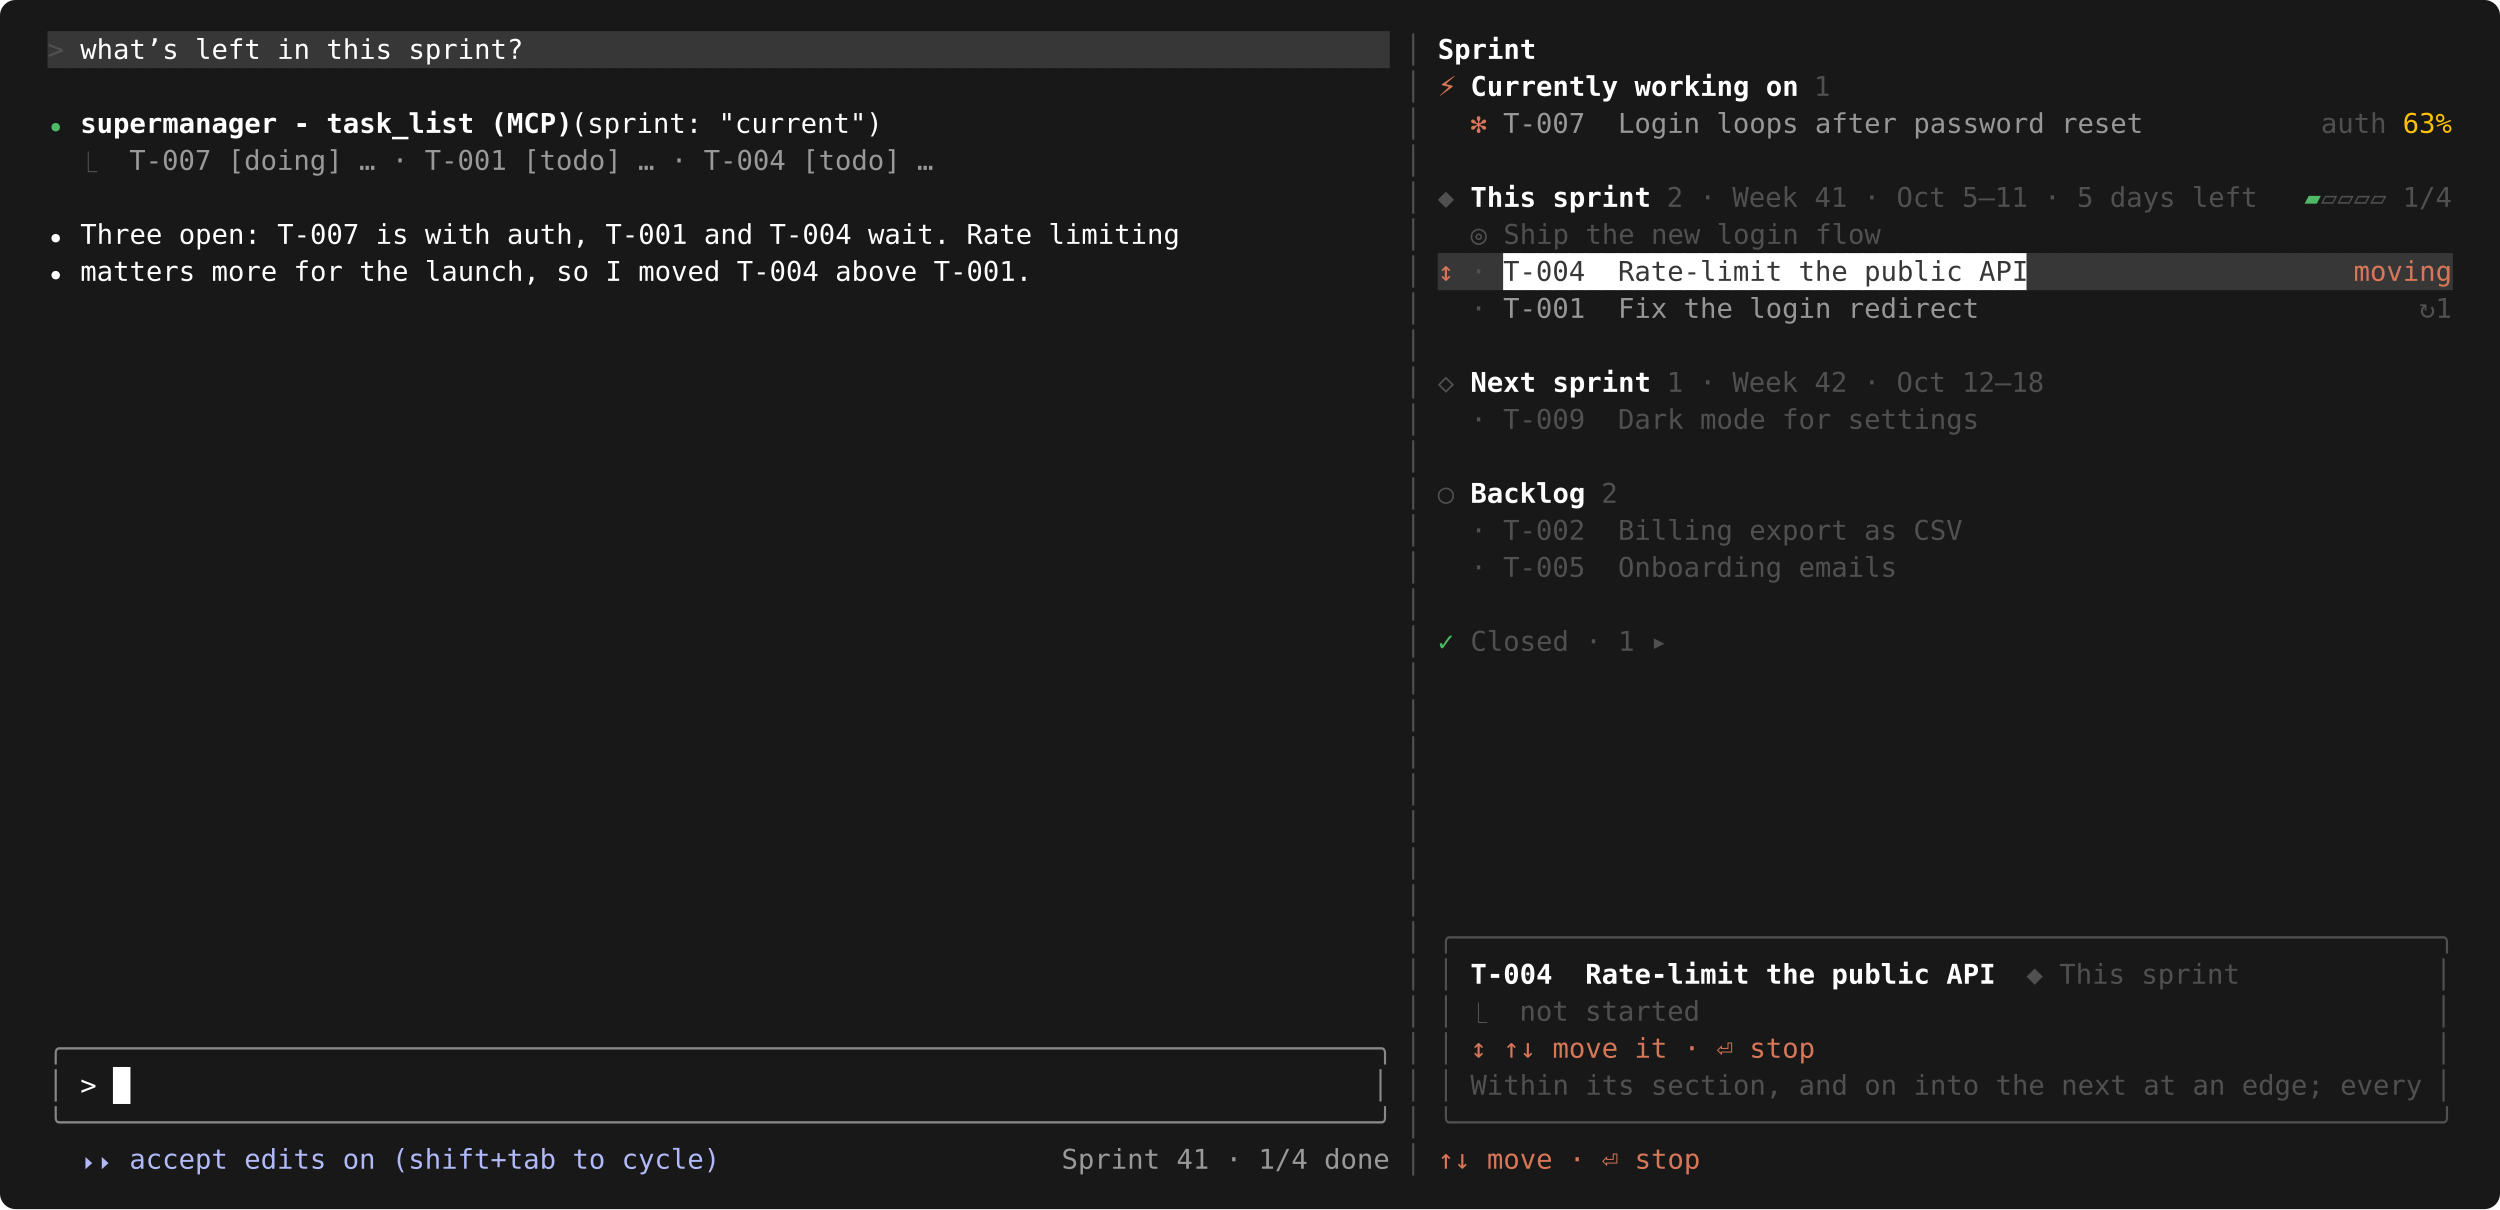
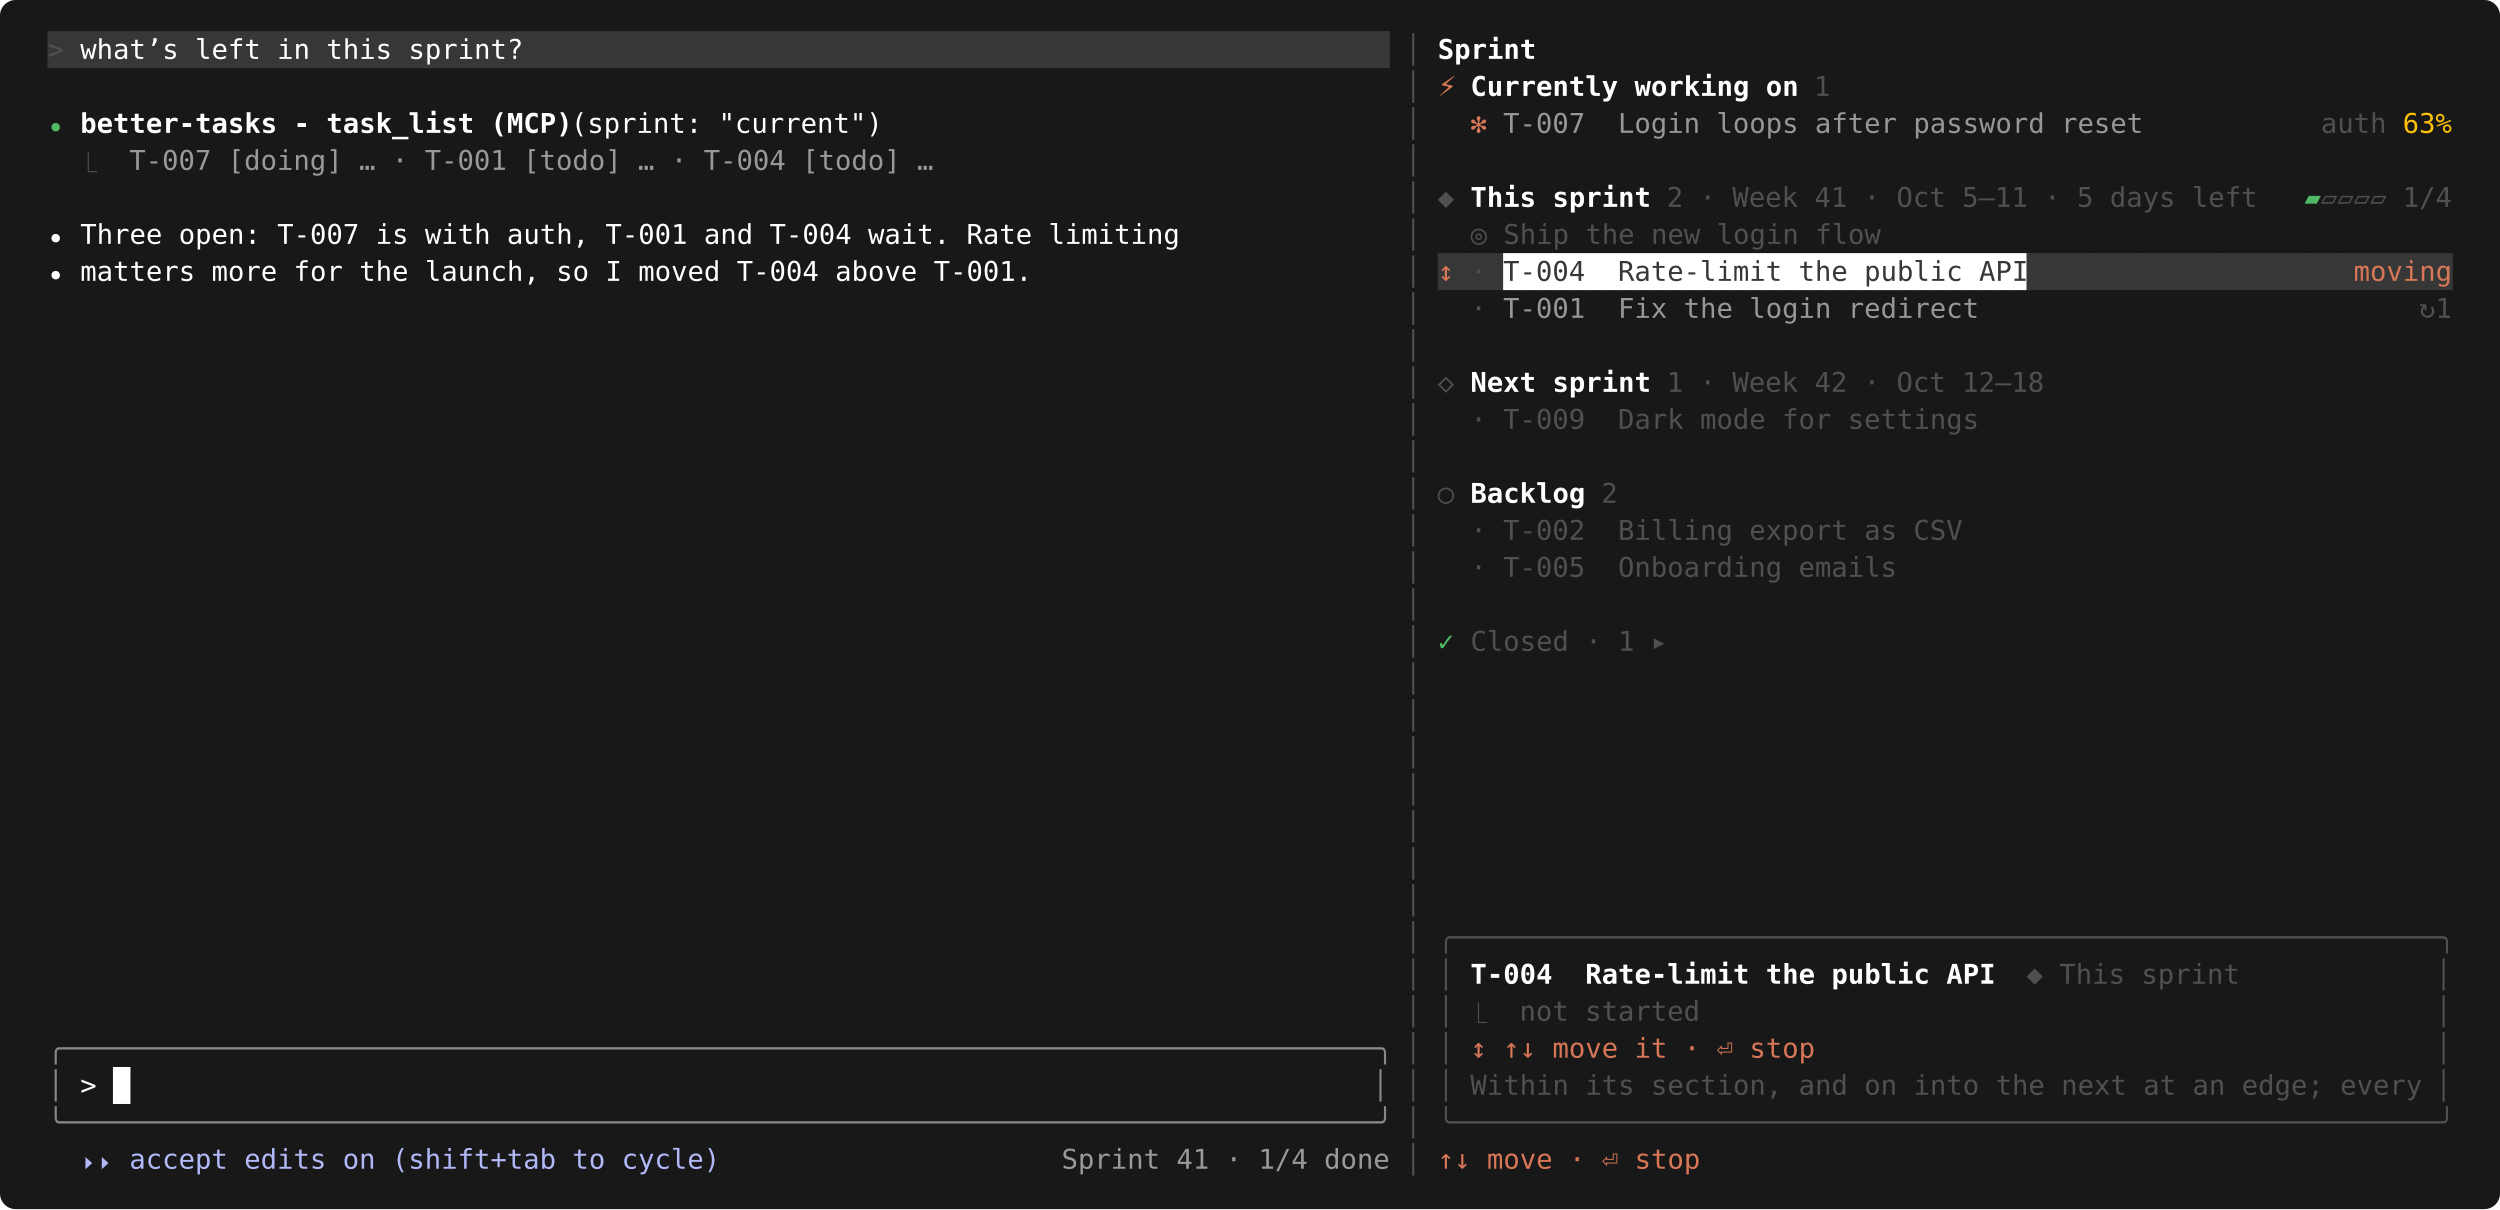
<svg xmlns="http://www.w3.org/2000/svg" width="1284" height="621" viewBox="0 0 1284 621" font-family="JetBrains Mono, SF Mono, Menlo, Consolas, monospace" font-size="14">
  <rect width="100%" height="100%" rx="8" fill="rgb(24,24,24)" />
  <rect x="24.4" y="16" width="9" height="19" fill="rgb(55,55,55)" />
  <rect x="32.8" y="16" width="9" height="19" fill="rgb(55,55,55)" />
  <rect x="41.2" y="16" width="9" height="19" fill="rgb(55,55,55)" />
  <rect x="49.6" y="16" width="9" height="19" fill="rgb(55,55,55)" />
  <rect x="58.0" y="16" width="9" height="19" fill="rgb(55,55,55)" />
  <rect x="66.4" y="16" width="9" height="19" fill="rgb(55,55,55)" />
  <rect x="74.8" y="16" width="9" height="19" fill="rgb(55,55,55)" />
  <rect x="83.2" y="16" width="9" height="19" fill="rgb(55,55,55)" />
  <rect x="91.6" y="16" width="9" height="19" fill="rgb(55,55,55)" />
  <rect x="100.0" y="16" width="9" height="19" fill="rgb(55,55,55)" />
  <rect x="108.4" y="16" width="9" height="19" fill="rgb(55,55,55)" />
  <rect x="116.8" y="16" width="9" height="19" fill="rgb(55,55,55)" />
  <rect x="125.2" y="16" width="9" height="19" fill="rgb(55,55,55)" />
  <rect x="133.6" y="16" width="9" height="19" fill="rgb(55,55,55)" />
  <rect x="142.0" y="16" width="9" height="19" fill="rgb(55,55,55)" />
  <rect x="150.4" y="16" width="9" height="19" fill="rgb(55,55,55)" />
  <rect x="158.8" y="16" width="9" height="19" fill="rgb(55,55,55)" />
  <rect x="167.2" y="16" width="9" height="19" fill="rgb(55,55,55)" />
  <rect x="175.6" y="16" width="9" height="19" fill="rgb(55,55,55)" />
  <rect x="184.0" y="16" width="9" height="19" fill="rgb(55,55,55)" />
  <rect x="192.4" y="16" width="9" height="19" fill="rgb(55,55,55)" />
  <rect x="200.8" y="16" width="9" height="19" fill="rgb(55,55,55)" />
  <rect x="209.2" y="16" width="9" height="19" fill="rgb(55,55,55)" />
  <rect x="217.6" y="16" width="9" height="19" fill="rgb(55,55,55)" />
  <rect x="226.0" y="16" width="9" height="19" fill="rgb(55,55,55)" />
  <rect x="234.4" y="16" width="9" height="19" fill="rgb(55,55,55)" />
  <rect x="242.8" y="16" width="9" height="19" fill="rgb(55,55,55)" />
  <rect x="251.2" y="16" width="9" height="19" fill="rgb(55,55,55)" />
  <rect x="259.6" y="16" width="9" height="19" fill="rgb(55,55,55)" />
  <rect x="268.0" y="16" width="9" height="19" fill="rgb(55,55,55)" />
  <rect x="276.4" y="16" width="9" height="19" fill="rgb(55,55,55)" />
  <rect x="284.8" y="16" width="9" height="19" fill="rgb(55,55,55)" />
  <rect x="293.2" y="16" width="9" height="19" fill="rgb(55,55,55)" />
  <rect x="301.6" y="16" width="9" height="19" fill="rgb(55,55,55)" />
  <rect x="310.0" y="16" width="9" height="19" fill="rgb(55,55,55)" />
  <rect x="318.4" y="16" width="9" height="19" fill="rgb(55,55,55)" />
  <rect x="326.8" y="16" width="9" height="19" fill="rgb(55,55,55)" />
  <rect x="335.2" y="16" width="9" height="19" fill="rgb(55,55,55)" />
  <rect x="343.6" y="16" width="9" height="19" fill="rgb(55,55,55)" />
  <rect x="352.0" y="16" width="9" height="19" fill="rgb(55,55,55)" />
  <rect x="360.4" y="16" width="9" height="19" fill="rgb(55,55,55)" />
  <rect x="368.8" y="16" width="9" height="19" fill="rgb(55,55,55)" />
  <rect x="377.2" y="16" width="9" height="19" fill="rgb(55,55,55)" />
  <rect x="385.6" y="16" width="9" height="19" fill="rgb(55,55,55)" />
  <rect x="394.0" y="16" width="9" height="19" fill="rgb(55,55,55)" />
  <rect x="402.4" y="16" width="9" height="19" fill="rgb(55,55,55)" />
  <rect x="410.8" y="16" width="9" height="19" fill="rgb(55,55,55)" />
  <rect x="419.2" y="16" width="9" height="19" fill="rgb(55,55,55)" />
  <rect x="427.6" y="16" width="9" height="19" fill="rgb(55,55,55)" />
  <rect x="436.0" y="16" width="9" height="19" fill="rgb(55,55,55)" />
  <rect x="444.4" y="16" width="9" height="19" fill="rgb(55,55,55)" />
  <rect x="452.8" y="16" width="9" height="19" fill="rgb(55,55,55)" />
  <rect x="461.2" y="16" width="9" height="19" fill="rgb(55,55,55)" />
  <rect x="469.6" y="16" width="9" height="19" fill="rgb(55,55,55)" />
  <rect x="478.0" y="16" width="9" height="19" fill="rgb(55,55,55)" />
  <rect x="486.4" y="16" width="9" height="19" fill="rgb(55,55,55)" />
  <rect x="494.8" y="16" width="9" height="19" fill="rgb(55,55,55)" />
  <rect x="503.2" y="16" width="9" height="19" fill="rgb(55,55,55)" />
  <rect x="511.6" y="16" width="9" height="19" fill="rgb(55,55,55)" />
  <rect x="520.0" y="16" width="9" height="19" fill="rgb(55,55,55)" />
  <rect x="528.4" y="16" width="9" height="19" fill="rgb(55,55,55)" />
  <rect x="536.8" y="16" width="9" height="19" fill="rgb(55,55,55)" />
  <rect x="545.2" y="16" width="9" height="19" fill="rgb(55,55,55)" />
  <rect x="553.6" y="16" width="9" height="19" fill="rgb(55,55,55)" />
  <rect x="562.0" y="16" width="9" height="19" fill="rgb(55,55,55)" />
  <rect x="570.4" y="16" width="9" height="19" fill="rgb(55,55,55)" />
  <rect x="578.8" y="16" width="9" height="19" fill="rgb(55,55,55)" />
  <rect x="587.2" y="16" width="9" height="19" fill="rgb(55,55,55)" />
  <rect x="595.6" y="16" width="9" height="19" fill="rgb(55,55,55)" />
  <rect x="604.0" y="16" width="9" height="19" fill="rgb(55,55,55)" />
  <rect x="612.4" y="16" width="9" height="19" fill="rgb(55,55,55)" />
  <rect x="620.8" y="16" width="9" height="19" fill="rgb(55,55,55)" />
  <rect x="629.2" y="16" width="9" height="19" fill="rgb(55,55,55)" />
  <rect x="637.6" y="16" width="9" height="19" fill="rgb(55,55,55)" />
  <rect x="646.0" y="16" width="9" height="19" fill="rgb(55,55,55)" />
  <rect x="654.4" y="16" width="9" height="19" fill="rgb(55,55,55)" />
  <rect x="662.8" y="16" width="9" height="19" fill="rgb(55,55,55)" />
  <rect x="671.2" y="16" width="9" height="19" fill="rgb(55,55,55)" />
  <rect x="679.6" y="16" width="9" height="19" fill="rgb(55,55,55)" />
  <rect x="688.0" y="16" width="9" height="19" fill="rgb(55,55,55)" />
  <rect x="696.4" y="16" width="9" height="19" fill="rgb(55,55,55)" />
  <rect x="704.8" y="16" width="9" height="19" fill="rgb(55,55,55)" />
  <text x="24.4" y="30.25" fill="rgb(80,80,80)" textLength="16.8" xml:space="preserve">&gt; </text>
  <text x="41.2" y="30.25" fill="rgb(255,255,255)" textLength="226.8" xml:space="preserve">what’s left in this sprint?</text>
  <text x="721.6" y="30.25" fill="rgb(80,80,80)" textLength="8.4" xml:space="preserve">│</text>
  <text x="730.0" y="30.25" fill="rgb(255,255,255)" font-weight="bold" textLength="67.2" xml:space="preserve"> Sprint </text>
  <text x="721.6" y="49.25" fill="rgb(80,80,80)" textLength="8.4" xml:space="preserve">│</text>
  <text x="738.4" y="49.25" fill="rgb(215,119,87)" textLength="16.8" xml:space="preserve">⚡ </text>
  <text x="755.2" y="49.25" fill="rgb(255,255,255)" font-weight="bold" textLength="168.0" xml:space="preserve">Currently working on</text>
  <text x="923.2" y="49.25" fill="rgb(80,80,80)" textLength="16.8" xml:space="preserve"> 1</text>
  <text x="24.4" y="68.25" fill="rgb(78,186,101)" textLength="16.8" xml:space="preserve">⏺ </text>
-   <text x="41.2" y="68.25" fill="rgb(255,255,255)" font-weight="bold" textLength="252.0" xml:space="preserve">supermanager - task_list (MCP)</text>
+   <text x="41.2" y="68.25" fill="rgb(255,255,255)" font-weight="bold" textLength="252.0" xml:space="preserve">better-tasks - task_list (MCP)</text>
  <text x="293.2" y="68.25" fill="rgb(255,255,255)" textLength="159.6" xml:space="preserve">(sprint: "current")</text>
  <text x="721.6" y="68.25" fill="rgb(80,80,80)" textLength="8.4" xml:space="preserve">│</text>
  <text x="755.2" y="68.25" fill="rgb(215,119,87)" textLength="8.4" xml:space="preserve">✻</text>
  <text x="772.0" y="68.25" fill="rgb(255,255,255)" opacity="0.55" textLength="327.6" xml:space="preserve">T-007  Login loops after password reset</text>
  <text x="1192.0" y="68.25" fill="rgb(80,80,80)" textLength="33.6" xml:space="preserve">auth</text>
  <text x="1234.0" y="68.25" fill="rgb(255,193,7)" textLength="25.2" xml:space="preserve">63%</text>
  <text x="24.4" y="87.25" fill="rgb(80,80,80)" textLength="42.0" xml:space="preserve">  ⎿  </text>
  <text x="66.4" y="87.25" fill="rgb(153,153,153)" textLength="411.6" xml:space="preserve">T-007 [doing] … · T-001 [todo] … · T-004 [todo] …</text>
  <text x="721.6" y="87.25" fill="rgb(80,80,80)" textLength="8.4" xml:space="preserve">│</text>
  <text x="721.6" y="106.25" fill="rgb(80,80,80)" textLength="8.4" xml:space="preserve">│</text>
  <text x="738.4" y="106.25" fill="rgb(80,80,80)" textLength="16.8" xml:space="preserve">◆ </text>
  <text x="755.2" y="106.25" fill="rgb(255,255,255)" font-weight="bold" textLength="92.4" xml:space="preserve">This sprint</text>
  <text x="847.6" y="106.25" fill="rgb(80,80,80)" textLength="310.8" xml:space="preserve"> 2 · Week 41 · Oct 5–11 · 5 days left</text>
  <text x="1183.6" y="106.25" fill="rgb(78,186,101)" textLength="8.4" xml:space="preserve">▰</text>
  <text x="1192.0" y="106.25" fill="rgb(80,80,80)" textLength="33.6" xml:space="preserve">▱▱▱▱</text>
  <text x="1234.0" y="106.25" fill="rgb(80,80,80)" textLength="25.2" xml:space="preserve">1/4</text>
  <text x="24.4" y="125.25" fill="rgb(255,255,255)" textLength="579.6" xml:space="preserve">⏺ Three open: T-007 is with auth, T-001 and T-004 wait. Rate limiting</text>
  <text x="721.6" y="125.25" fill="rgb(80,80,80)" textLength="8.4" xml:space="preserve">│</text>
  <text x="738.4" y="125.25" fill="rgb(80,80,80)" textLength="226.8" xml:space="preserve">  ◎ Ship the new login flow</text>
  <rect x="738.4" y="130" width="9" height="19" fill="rgb(55,55,55)" />
  <rect x="746.8" y="130" width="9" height="19" fill="rgb(55,55,55)" />
  <rect x="755.2" y="130" width="9" height="19" fill="rgb(55,55,55)" />
  <rect x="763.6" y="130" width="9" height="19" fill="rgb(55,55,55)" />
  <rect x="772.0" y="130" width="9" height="19" fill="rgb(255,255,255)" />
  <rect x="780.4" y="130" width="9" height="19" fill="rgb(255,255,255)" />
  <rect x="788.8" y="130" width="9" height="19" fill="rgb(255,255,255)" />
  <rect x="797.2" y="130" width="9" height="19" fill="rgb(255,255,255)" />
  <rect x="805.6" y="130" width="9" height="19" fill="rgb(255,255,255)" />
  <rect x="814.0" y="130" width="9" height="19" fill="rgb(255,255,255)" />
  <rect x="822.4" y="130" width="9" height="19" fill="rgb(255,255,255)" />
  <rect x="830.8" y="130" width="9" height="19" fill="rgb(255,255,255)" />
  <rect x="839.2" y="130" width="9" height="19" fill="rgb(255,255,255)" />
  <rect x="847.6" y="130" width="9" height="19" fill="rgb(255,255,255)" />
  <rect x="856.0" y="130" width="9" height="19" fill="rgb(255,255,255)" />
  <rect x="864.4" y="130" width="9" height="19" fill="rgb(255,255,255)" />
  <rect x="872.8" y="130" width="9" height="19" fill="rgb(255,255,255)" />
  <rect x="881.2" y="130" width="9" height="19" fill="rgb(255,255,255)" />
  <rect x="889.6" y="130" width="9" height="19" fill="rgb(255,255,255)" />
  <rect x="898.0" y="130" width="9" height="19" fill="rgb(255,255,255)" />
  <rect x="906.4" y="130" width="9" height="19" fill="rgb(255,255,255)" />
  <rect x="914.8" y="130" width="9" height="19" fill="rgb(255,255,255)" />
  <rect x="923.2" y="130" width="9" height="19" fill="rgb(255,255,255)" />
  <rect x="931.6" y="130" width="9" height="19" fill="rgb(255,255,255)" />
  <rect x="940.0" y="130" width="9" height="19" fill="rgb(255,255,255)" />
  <rect x="948.4" y="130" width="9" height="19" fill="rgb(255,255,255)" />
  <rect x="956.8" y="130" width="9" height="19" fill="rgb(255,255,255)" />
  <rect x="965.2" y="130" width="9" height="19" fill="rgb(255,255,255)" />
  <rect x="973.6" y="130" width="9" height="19" fill="rgb(255,255,255)" />
  <rect x="982.0" y="130" width="9" height="19" fill="rgb(255,255,255)" />
  <rect x="990.4" y="130" width="9" height="19" fill="rgb(255,255,255)" />
  <rect x="998.8" y="130" width="9" height="19" fill="rgb(255,255,255)" />
  <rect x="1007.2" y="130" width="9" height="19" fill="rgb(255,255,255)" />
  <rect x="1015.6" y="130" width="9" height="19" fill="rgb(255,255,255)" />
  <rect x="1024.0" y="130" width="9" height="19" fill="rgb(255,255,255)" />
  <rect x="1032.4" y="130" width="9" height="19" fill="rgb(255,255,255)" />
  <rect x="1040.8" y="130" width="9" height="19" fill="rgb(55,55,55)" />
  <rect x="1049.2" y="130" width="9" height="19" fill="rgb(55,55,55)" />
  <rect x="1057.6" y="130" width="9" height="19" fill="rgb(55,55,55)" />
  <rect x="1066.0" y="130" width="9" height="19" fill="rgb(55,55,55)" />
  <rect x="1074.4" y="130" width="9" height="19" fill="rgb(55,55,55)" />
  <rect x="1082.8" y="130" width="9" height="19" fill="rgb(55,55,55)" />
  <rect x="1091.2" y="130" width="9" height="19" fill="rgb(55,55,55)" />
  <rect x="1099.6" y="130" width="9" height="19" fill="rgb(55,55,55)" />
  <rect x="1108.0" y="130" width="9" height="19" fill="rgb(55,55,55)" />
  <rect x="1116.4" y="130" width="9" height="19" fill="rgb(55,55,55)" />
  <rect x="1124.8" y="130" width="9" height="19" fill="rgb(55,55,55)" />
  <rect x="1133.2" y="130" width="9" height="19" fill="rgb(55,55,55)" />
  <rect x="1141.6" y="130" width="9" height="19" fill="rgb(55,55,55)" />
  <rect x="1150.0" y="130" width="9" height="19" fill="rgb(55,55,55)" />
  <rect x="1158.4" y="130" width="9" height="19" fill="rgb(55,55,55)" />
  <rect x="1166.8" y="130" width="9" height="19" fill="rgb(55,55,55)" />
  <rect x="1175.2" y="130" width="9" height="19" fill="rgb(55,55,55)" />
  <rect x="1183.6" y="130" width="9" height="19" fill="rgb(55,55,55)" />
  <rect x="1192.0" y="130" width="9" height="19" fill="rgb(55,55,55)" />
  <rect x="1200.4" y="130" width="9" height="19" fill="rgb(55,55,55)" />
  <rect x="1208.8" y="130" width="9" height="19" fill="rgb(55,55,55)" />
  <rect x="1217.2" y="130" width="9" height="19" fill="rgb(55,55,55)" />
  <rect x="1225.6" y="130" width="9" height="19" fill="rgb(55,55,55)" />
  <rect x="1234.0" y="130" width="9" height="19" fill="rgb(55,55,55)" />
  <rect x="1242.4" y="130" width="9" height="19" fill="rgb(55,55,55)" />
  <rect x="1250.8" y="130" width="9" height="19" fill="rgb(55,55,55)" />
  <text x="24.4" y="144.25" fill="rgb(255,255,255)" textLength="504.0" xml:space="preserve">⏺ matters more for the launch, so I moved T-004 above T-001.</text>
  <text x="721.6" y="144.25" fill="rgb(80,80,80)" textLength="8.4" xml:space="preserve">│</text>
  <text x="738.4" y="144.25" fill="rgb(215,119,87)" textLength="8.4" xml:space="preserve">↕</text>
  <text x="755.2" y="144.25" fill="rgb(80,80,80)" textLength="8.4" xml:space="preserve">·</text>
  <text x="772.0" y="144.25" fill="rgb(55,55,55)" textLength="268.8" xml:space="preserve">T-004  Rate-limit the public API</text>
  <text x="1208.8" y="144.25" fill="rgb(215,119,87)" textLength="50.4" xml:space="preserve">moving</text>
  <text x="721.6" y="163.25" fill="rgb(80,80,80)" textLength="8.4" xml:space="preserve">│</text>
  <text x="755.2" y="163.25" fill="rgb(80,80,80)" textLength="8.4" xml:space="preserve">·</text>
  <text x="772.0" y="163.25" fill="rgb(255,255,255)" opacity="0.55" textLength="243.6" xml:space="preserve">T-001  Fix the login redirect</text>
  <text x="1242.4" y="163.25" fill="rgb(80,80,80)" textLength="16.8" xml:space="preserve">↻1</text>
  <text x="721.6" y="182.25" fill="rgb(80,80,80)" textLength="8.4" xml:space="preserve">│</text>
  <text x="721.6" y="201.25" fill="rgb(80,80,80)" textLength="8.4" xml:space="preserve">│</text>
  <text x="738.4" y="201.25" fill="rgb(80,80,80)" textLength="16.8" xml:space="preserve">◇ </text>
  <text x="755.2" y="201.25" fill="rgb(255,255,255)" font-weight="bold" textLength="92.4" xml:space="preserve">Next sprint</text>
  <text x="847.6" y="201.25" fill="rgb(80,80,80)" textLength="201.6" xml:space="preserve"> 1 · Week 42 · Oct 12–18</text>
  <text x="721.6" y="220.25" fill="rgb(80,80,80)" textLength="8.4" xml:space="preserve">│</text>
  <text x="755.2" y="220.25" fill="rgb(80,80,80)" textLength="8.4" xml:space="preserve">·</text>
  <text x="772.0" y="220.25" fill="rgb(80,80,80)" textLength="243.6" xml:space="preserve">T-009  Dark mode for settings</text>
  <text x="721.6" y="239.25" fill="rgb(80,80,80)" textLength="8.4" xml:space="preserve">│</text>
  <text x="721.6" y="258.25" fill="rgb(80,80,80)" textLength="8.4" xml:space="preserve">│</text>
  <text x="738.4" y="258.25" fill="rgb(80,80,80)" textLength="16.8" xml:space="preserve">○ </text>
  <text x="755.2" y="258.25" fill="rgb(255,255,255)" font-weight="bold" textLength="58.8" xml:space="preserve">Backlog</text>
  <text x="814.0" y="258.25" fill="rgb(80,80,80)" textLength="16.8" xml:space="preserve"> 2</text>
  <text x="721.6" y="277.25" fill="rgb(80,80,80)" textLength="8.4" xml:space="preserve">│</text>
  <text x="755.2" y="277.25" fill="rgb(80,80,80)" textLength="8.4" xml:space="preserve">·</text>
  <text x="772.0" y="277.25" fill="rgb(80,80,80)" textLength="235.2" xml:space="preserve">T-002  Billing export as CSV</text>
  <text x="721.6" y="296.25" fill="rgb(80,80,80)" textLength="8.4" xml:space="preserve">│</text>
  <text x="755.2" y="296.25" fill="rgb(80,80,80)" textLength="8.4" xml:space="preserve">·</text>
  <text x="772.0" y="296.25" fill="rgb(80,80,80)" textLength="201.6" xml:space="preserve">T-005  Onboarding emails</text>
  <text x="721.6" y="315.25" fill="rgb(80,80,80)" textLength="8.4" xml:space="preserve">│</text>
  <text x="721.6" y="334.25" fill="rgb(80,80,80)" textLength="8.4" xml:space="preserve">│</text>
  <text x="738.4" y="334.25" fill="rgb(78,186,101)" textLength="8.4" xml:space="preserve">✓</text>
  <text x="755.2" y="334.25" fill="rgb(80,80,80)" textLength="100.8" xml:space="preserve">Closed · 1 ▸</text>
  <text x="721.6" y="353.25" fill="rgb(80,80,80)" textLength="8.4" xml:space="preserve">│</text>
  <text x="721.6" y="372.25" fill="rgb(80,80,80)" textLength="8.4" xml:space="preserve">│</text>
  <text x="721.6" y="391.25" fill="rgb(80,80,80)" textLength="8.4" xml:space="preserve">│</text>
  <text x="721.6" y="410.25" fill="rgb(80,80,80)" textLength="8.4" xml:space="preserve">│</text>
  <text x="721.6" y="429.25" fill="rgb(80,80,80)" textLength="8.4" xml:space="preserve">│</text>
  <text x="721.6" y="448.25" fill="rgb(80,80,80)" textLength="8.4" xml:space="preserve">│</text>
  <text x="721.6" y="467.25" fill="rgb(80,80,80)" textLength="8.4" xml:space="preserve">│</text>
  <text x="721.6" y="486.25" fill="rgb(80,80,80)" textLength="8.4" xml:space="preserve">│</text>
  <text x="738.4" y="486.25" fill="rgb(80,80,80)" textLength="520.8" xml:space="preserve">╭────────────────────────────────────────────────────────────╮</text>
  <text x="721.6" y="505.25" fill="rgb(80,80,80)" textLength="8.4" xml:space="preserve">│</text>
  <text x="738.4" y="505.25" fill="rgb(80,80,80)" textLength="8.4" xml:space="preserve">│</text>
  <text x="755.2" y="505.25" fill="rgb(255,255,255)" font-weight="bold" textLength="268.8" xml:space="preserve">T-004  Rate-limit the public API</text>
  <text x="1040.8" y="505.25" fill="rgb(80,80,80)" textLength="109.2" xml:space="preserve">◆ This sprint</text>
  <text x="1250.8" y="505.25" fill="rgb(80,80,80)" textLength="8.4" xml:space="preserve">│</text>
  <text x="721.6" y="524.25" fill="rgb(80,80,80)" textLength="8.4" xml:space="preserve">│</text>
  <text x="738.4" y="524.25" fill="rgb(80,80,80)" textLength="8.4" xml:space="preserve">│</text>
  <text x="755.2" y="524.25" fill="rgb(80,80,80)" textLength="8.4" xml:space="preserve">⎿</text>
  <text x="780.4" y="524.25" fill="rgb(80,80,80)" textLength="92.4" xml:space="preserve">not started</text>
  <text x="1250.8" y="524.25" fill="rgb(80,80,80)" textLength="8.4" xml:space="preserve">│</text>
  <text x="24.4" y="543.25" fill="rgb(136,136,136)" textLength="688.8" xml:space="preserve">╭────────────────────────────────────────────────────────────────────────────────╮</text>
  <text x="721.6" y="543.25" fill="rgb(80,80,80)" textLength="8.4" xml:space="preserve">│</text>
  <text x="738.4" y="543.25" fill="rgb(80,80,80)" textLength="8.4" xml:space="preserve">│</text>
  <text x="755.2" y="543.25" fill="rgb(215,119,87)" textLength="176.4" xml:space="preserve">↕ ↑↓ move it · ⏎ stop</text>
  <text x="1250.8" y="543.25" fill="rgb(80,80,80)" textLength="8.4" xml:space="preserve">│</text>
  <rect x="58.0" y="548" width="9" height="19" fill="rgb(255,255,255)" />
  <text x="24.4" y="562.25" fill="rgb(136,136,136)" textLength="8.4" xml:space="preserve">│</text>
  <text x="41.2" y="562.25" fill="rgb(255,255,255)" textLength="8.4" xml:space="preserve">&gt;</text>
  <text x="704.8" y="562.25" fill="rgb(136,136,136)" textLength="8.4" xml:space="preserve">│</text>
  <text x="721.6" y="562.25" fill="rgb(80,80,80)" textLength="8.4" xml:space="preserve">│</text>
  <text x="738.4" y="562.25" fill="rgb(80,80,80)" textLength="8.4" xml:space="preserve">│</text>
  <text x="755.2" y="562.25" fill="rgb(80,80,80)" textLength="487.2" xml:space="preserve">Within its section, and on into the next at an edge; every</text>
  <text x="1250.8" y="562.25" fill="rgb(80,80,80)" textLength="8.4" xml:space="preserve">│</text>
  <text x="24.4" y="581.25" fill="rgb(136,136,136)" textLength="688.8" xml:space="preserve">╰────────────────────────────────────────────────────────────────────────────────╯</text>
  <text x="721.6" y="581.25" fill="rgb(80,80,80)" textLength="8.4" xml:space="preserve">│</text>
  <text x="738.4" y="581.25" fill="rgb(80,80,80)" textLength="520.8" xml:space="preserve">╰────────────────────────────────────────────────────────────╯</text>
  <text x="24.4" y="600.25" fill="rgb(177,185,249)" textLength="344.4" xml:space="preserve">  ⏵⏵ accept edits on (shift+tab to cycle)</text>
  <text x="545.2" y="600.25" fill="rgb(153,153,153)" textLength="168.0" xml:space="preserve">Sprint 41 · 1/4 done</text>
  <text x="721.6" y="600.25" fill="rgb(80,80,80)" textLength="8.4" xml:space="preserve">│</text>
  <text x="738.4" y="600.25" fill="rgb(215,119,87)" textLength="134.4" xml:space="preserve">↑↓ move · ⏎ stop</text>
</svg>
